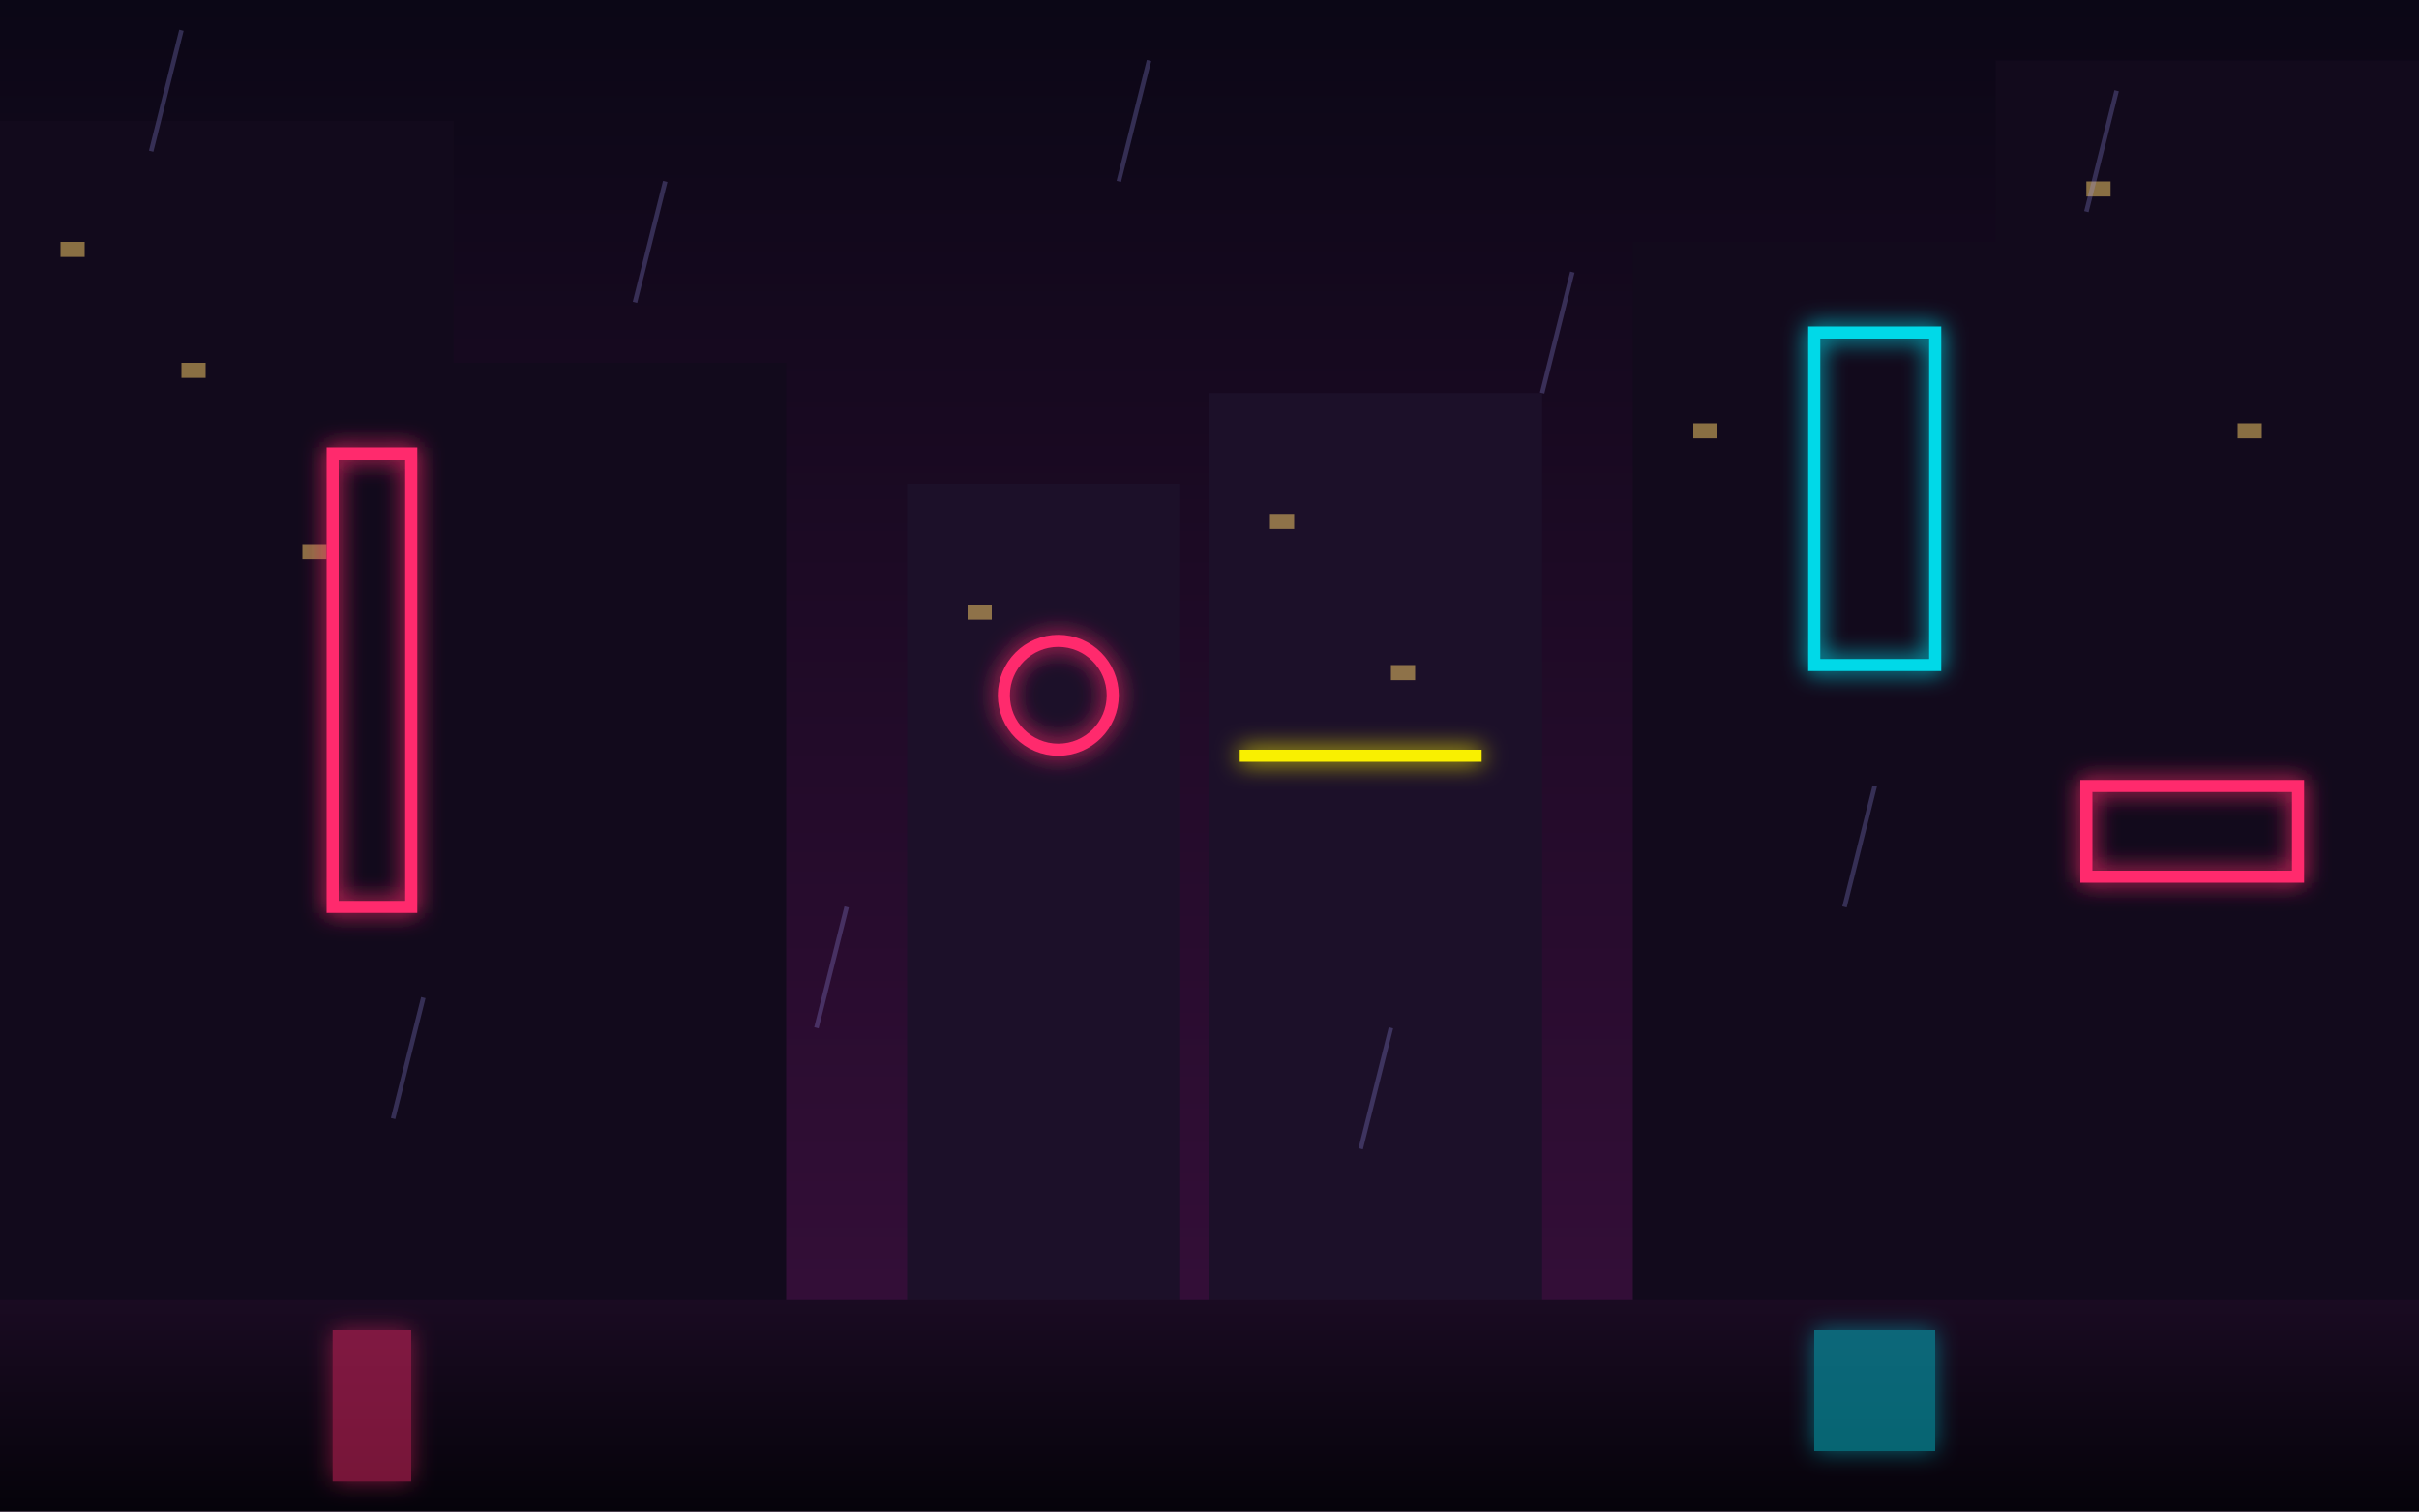
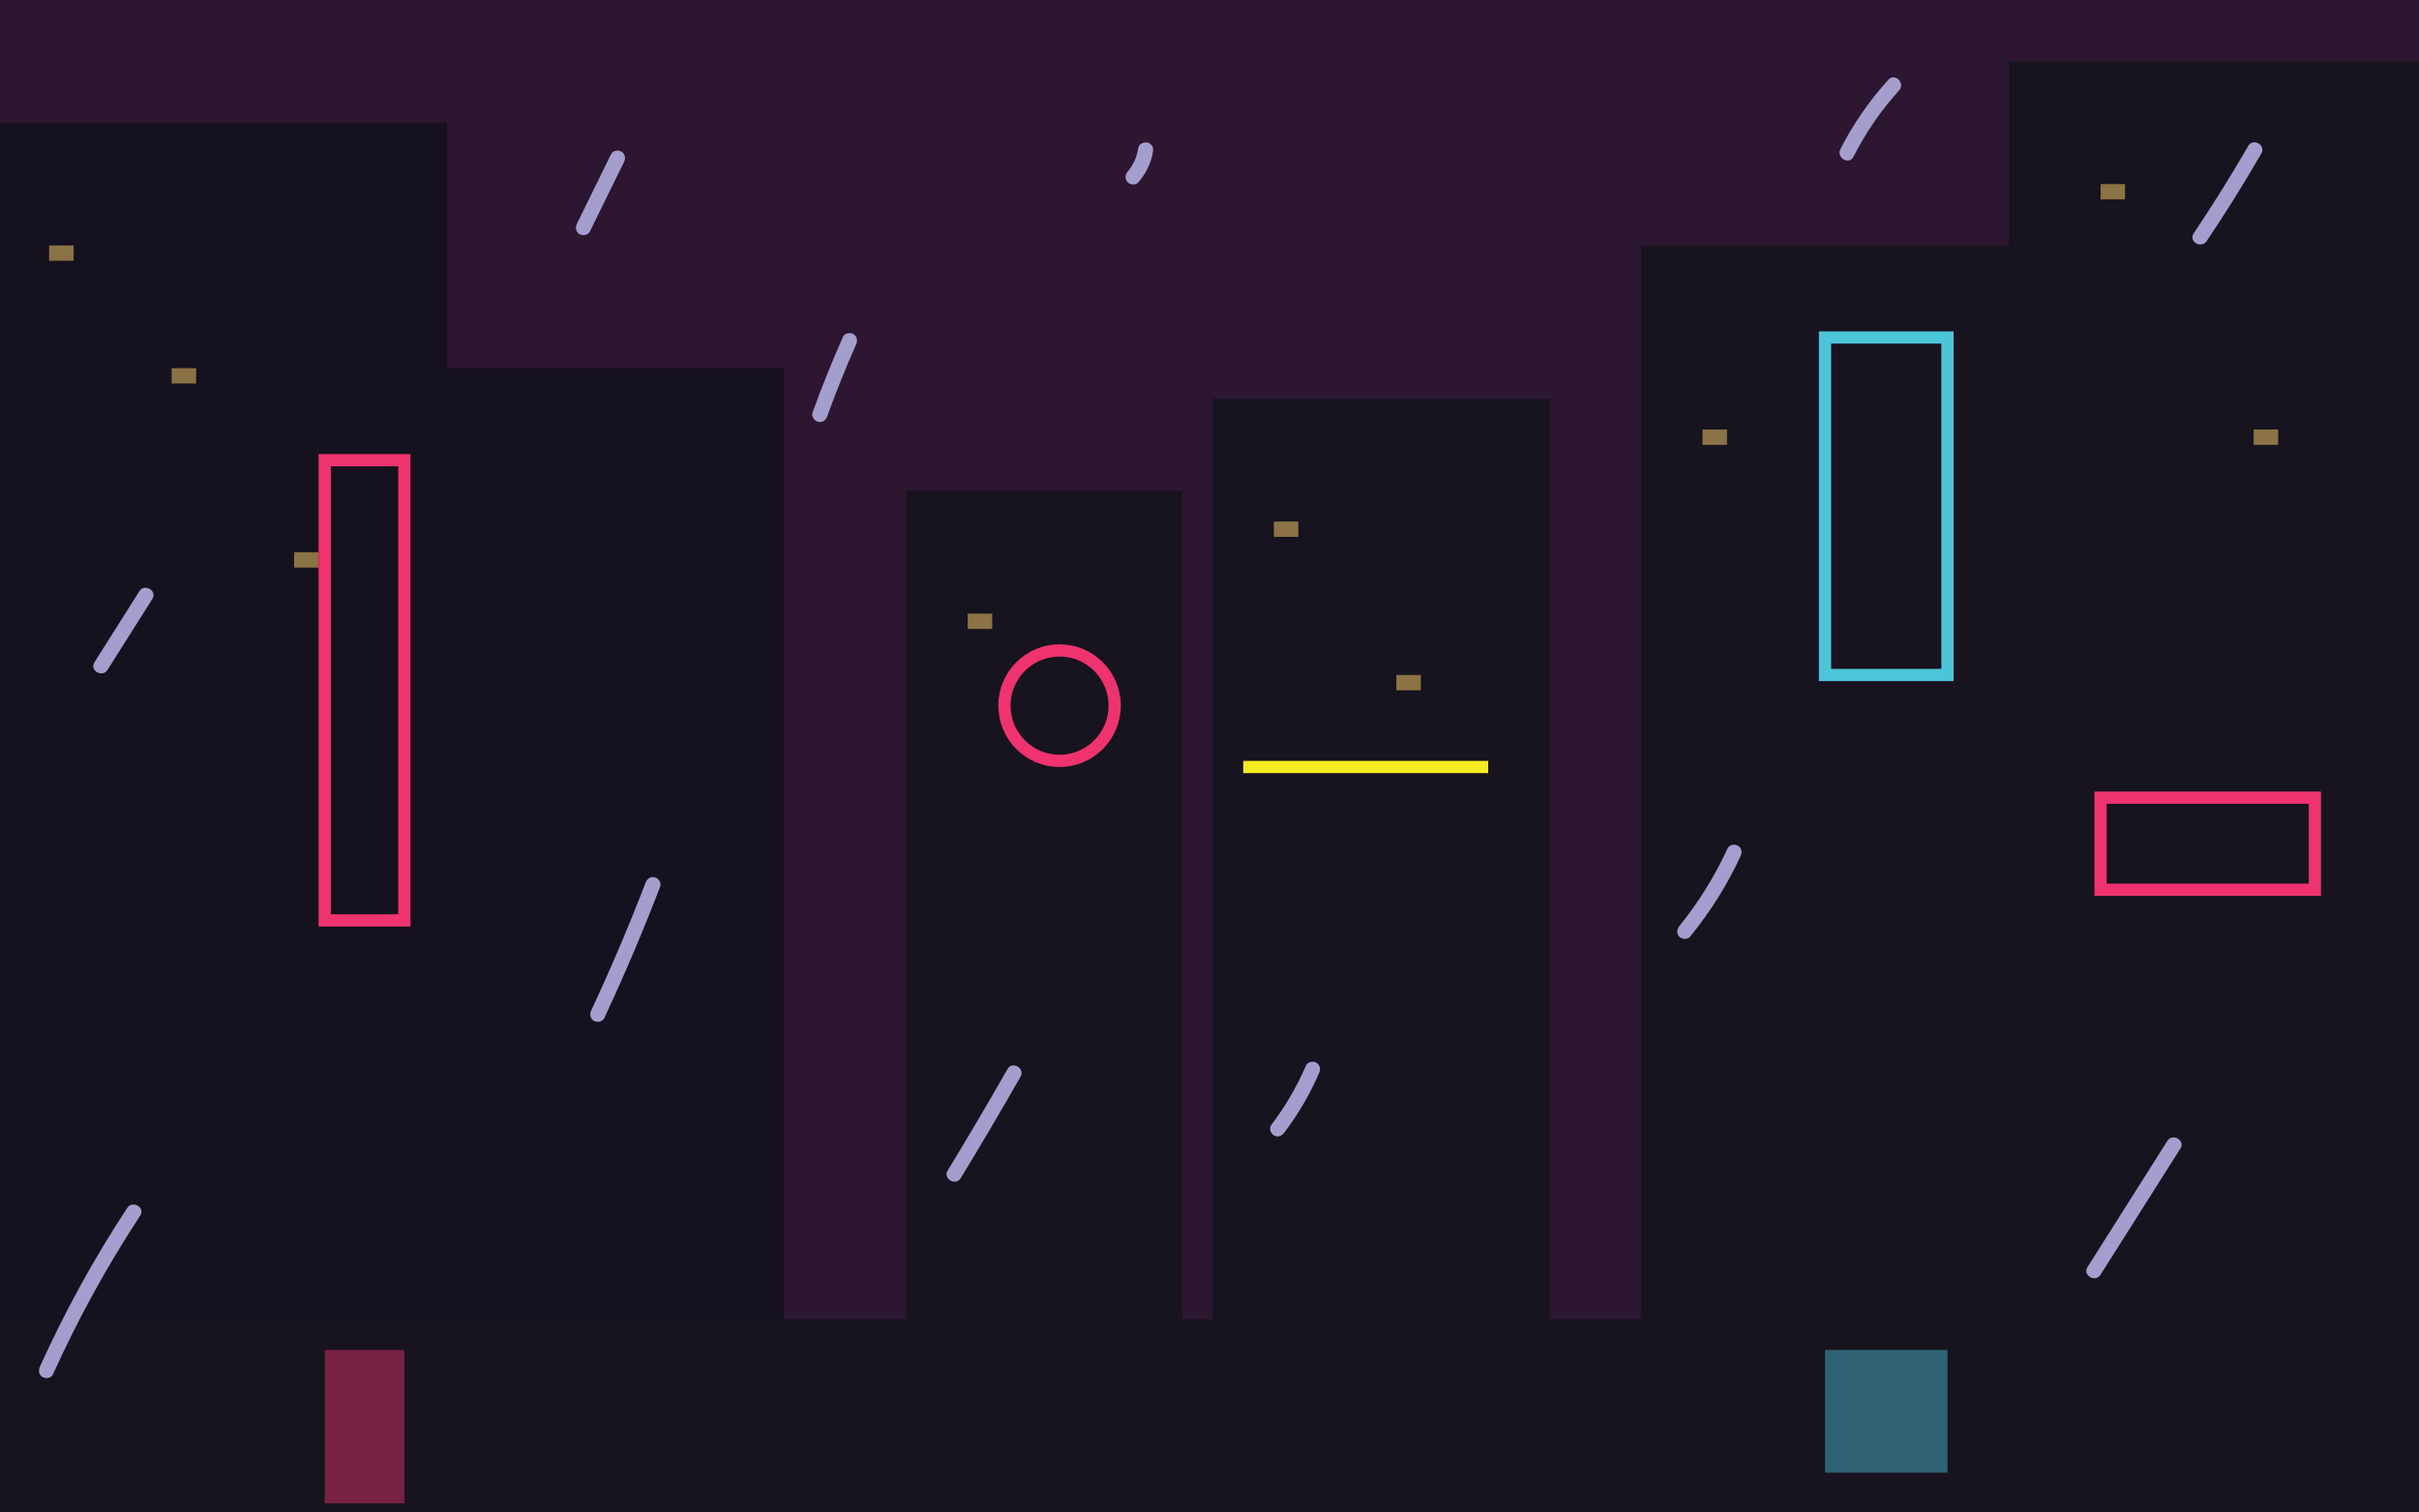
- <svg xmlns="http://www.w3.org/2000/svg" viewBox="0 0 800 500" preserveAspectRatio="xMidYMid slice">
+ <svg xmlns="http://www.w3.org/2000/svg" id="Layer_9" data-name="Layer 9" viewBox="0 0 800 500">
  <defs>
-     <linearGradient id="sky" x1="0" y1="0" x2="0" y2="1">
-       <stop offset="0" stop-color="#0b0716" />
-       <stop offset="1" stop-color="#3a0f3d" />
-     </linearGradient>
-     <linearGradient id="street" x1="0" y1="0" x2="0" y2="1">
-       <stop offset="0" stop-color="#1a0b22" />
-       <stop offset="1" stop-color="#05030a" />
-     </linearGradient>
-     <filter id="glow" x="-50%" y="-50%" width="200%" height="200%">
-       <feGaussianBlur stdDeviation="4" result="b" />
-       <feMerge>
-         <feMergeNode in="b" />
-         <feMergeNode in="SourceGraphic" />
-       </feMerge>
-     </filter>
+     <style>
+       .cls-1 {
+         stroke: #4cc5d9;
+       }
+ 
+       .cls-1, .cls-2, .cls-3 {
+         fill: none;
+         stroke-width: 4.05px;
+       }
+ 
+       .cls-4 {
+         fill: #4cc5d9;
+       }
+ 
+       .cls-2 {
+         stroke: #ee336e;
+       }
+ 
+       .cls-5 {
+         fill: #2c1630;
+       }
+ 
+       .cls-6 {
+         fill: #a49ece;
+       }
+ 
+       .cls-3 {
+         stroke: #f5eb20;
+       }
+ 
+       .cls-7 {
+         fill: #ee336e;
+       }
+ 
+       .cls-8 {
+         fill: #ffd36b;
+       }
+ 
+       .cls-9 {
+         fill: #16111e;
+       }
+ 
+       .cls-10 {
+         fill: #17131f;
+       }
+ 
+       .cls-11 {
+         opacity: .5;
+       }
+ 
+       .cls-12 {
+         opacity: .45;
+       }
+     </style>
  </defs>
-   <rect width="800" height="500" fill="url(#sky)" />
-   <g fill="#120a1c">
-     <rect x="0" y="40" width="150" height="400" />
-     <rect x="140" y="120" width="120" height="320" />
-     <rect x="540" y="80" width="130" height="360" />
-     <rect x="660" y="20" width="140" height="420" />
-     <rect x="300" y="160" width="90" height="280" fill="#1c1029" />
-     <rect x="400" y="130" width="110" height="310" fill="#1c1029" />
+   <rect class="cls-5" x="-2.67" y="-2.03" width="810.08" height="507.44" />
+   <g>
+     <rect class="cls-9" x="-4" y="40.6" width="151.89" height="405.96" />
+     <rect class="cls-9" x="137.76" y="121.79" width="121.51" height="324.76" />
+     <rect class="cls-10" x="542.8" y="81.19" width="131.64" height="365.36" />
+     <rect class="cls-10" x="664.31" y="20.3" width="141.76" height="426.25" />
+     <rect class="cls-10" x="299.78" y="162.38" width="91.13" height="284.17" />
+     <rect class="cls-10" x="401.04" y="131.94" width="111.39" height="314.62" />
  </g>
-   <g fill="#ffd36a" opacity="0.5">
-     <rect x="20" y="80" width="8" height="5" />
-     <rect x="60" y="120" width="8" height="5" />
-     <rect x="100" y="180" width="8" height="5" />
-     <rect x="690" y="60" width="8" height="5" />
-     <rect x="740" y="140" width="8" height="5" />
-     <rect x="560" y="140" width="8" height="5" />
-     <rect x="420" y="170" width="8" height="5" />
-     <rect x="460" y="220" width="8" height="5" />
-     <rect x="320" y="200" width="8" height="5" />
+   <g class="cls-11">
+     <rect class="cls-8" x="16.25" y="81.19" width="8.1" height="5.07" />
+     <rect class="cls-8" x="56.76" y="121.79" width="8.1" height="5.07" />
+     <rect class="cls-8" x="97.26" y="182.68" width="8.1" height="5.07" />
+     <rect class="cls-8" x="694.69" y="60.89" width="8.1" height="5.07" />
+     <rect class="cls-8" x="745.32" y="142.08" width="8.1" height="5.07" />
+     <rect class="cls-8" x="563.05" y="142.08" width="8.1" height="5.07" />
+     <rect class="cls-8" x="421.29" y="172.53" width="8.1" height="5.07" />
+     <rect class="cls-8" x="461.79" y="223.28" width="8.1" height="5.07" />
+     <rect class="cls-8" x="320.03" y="202.98" width="8.1" height="5.07" />
  </g>
-   <g filter="url(#glow)" fill="none" stroke-width="4">
-     <rect x="110" y="150" width="26" height="150" stroke="#ff2a6d" />
-     <rect x="600" y="110" width="40" height="110" stroke="#05d9e8" />
-     <path d="M410 250 h80" stroke="#f9f002" />
-     <circle cx="350" cy="230" r="18" stroke="#ff2a6d" />
-     <path d="M690 260 h70 v30 h-70Z" stroke="#ff2a6d" />
+   <g>
+     <rect class="cls-2" x="107.39" y="152.23" width="26.33" height="152.23" />
+     <rect class="cls-1" x="603.56" y="111.64" width="40.5" height="111.64" />
+     <path class="cls-3" d="M411.16,253.72h81.01" />
+     <ellipse class="cls-2" cx="350.41" cy="233.42" rx="18.23" ry="18.27" />
+     <path class="cls-2" d="M694.69,263.87h70.88v30.45h-70.88v-30.45Z" />
  </g>
-   <rect y="430" width="800" height="70" fill="url(#street)" />
-   <g filter="url(#glow)" opacity="0.45">
-     <rect x="110" y="440" width="26" height="50" fill="#ff2a6d" />
-     <rect x="600" y="440" width="40" height="40" fill="#05d9e8" />
+   <rect class="cls-10" x="-4" y="436.4" width="810.08" height="71.04" />
+   <g class="cls-12">
+     <rect class="cls-7" x="107.39" y="446.55" width="26.33" height="50.74" />
+     <rect class="cls-4" x="603.56" y="446.55" width="40.5" height="40.6" />
  </g>
-   <g stroke="#a7a0ff" stroke-opacity="0.25" stroke-width="1.5">
-     <path d="M60 10 l-10 40 M220 60 l-10 40 M380 20 l-10 40 M520 90 l-10 40 M700 30 l-10 40 M280 300 l-10 40 M620 260 l-10 40 M460 340 l-10 40 M140 330 l-10 40" />
-   </g>
+   <path class="cls-6" d="M202.07,51.03c-3.77,7.67-7.54,15.34-11.3,23.02-.59,1.21-.33,2.7.9,3.42,1.1.64,2.82.32,3.42-.9,3.77-7.67,7.54-15.34,11.3-23.02.59-1.21.33-2.7-.9-3.42-1.1-.64-2.82-.32-3.42.9h0Z" />
+   <path class="cls-6" d="M278.8,111.4c-3.65,8.22-7.02,16.57-10.07,25.03-.46,1.27.52,2.74,1.75,3.08,1.39.38,2.62-.47,3.08-1.75,2.91-8.05,6.09-16.01,9.57-23.83.55-1.23.36-2.69-.9-3.42-1.06-.62-2.87-.34-3.42.9h0Z" />
+   <path class="cls-6" d="M46.07,195.6c-4.94,7.82-9.89,15.65-14.83,23.47-1.72,2.73,2.6,5.24,4.32,2.52,4.94-7.82,9.89-15.65,14.83-23.47,1.72-2.73-2.6-5.24-4.32-2.52h0Z" />
+   <path class="cls-6" d="M376.45,48.91c-.12.79-.3,1.56-.52,2.33-.11.38-.24.76-.38,1.13-.07.19-.16.37-.22.56.03-.09.22-.49.08-.18-.05.11-.1.23-.15.34-.33.72-.72,1.42-1.14,2.09-.21.34-.44.66-.67.98-.05.07-.27.35-.03.04s.02-.02-.03.04c-.14.17-.28.35-.43.52-.44.51-.73,1.08-.73,1.77,0,.61.27,1.35.73,1.77.94.86,2.62,1.06,3.54,0,2.46-2.86,4.2-6.32,4.79-10.06.11-.69.11-1.3-.25-1.93-.3-.52-.9-1.01-1.49-1.15-1.2-.27-2.86.36-3.08,1.75h0Z" />
+   <path class="cls-6" d="M213.51,291.96c-5.5,14.31-11.5,28.42-17.99,42.31-.57,1.22-.34,2.7.9,3.42,1.08.63,2.85.33,3.42-.9,6.68-14.28,12.84-28.79,18.49-43.5.48-1.26-.53-2.74-1.75-3.08-1.41-.39-2.59.48-3.08,1.75h0Z" />
+   <path class="cls-6" d="M333.19,353.64c-6.43,11.28-13.02,22.47-19.78,33.55-1.68,2.75,2.64,5.27,4.32,2.52,6.76-11.09,13.35-22.27,19.78-33.55,1.6-2.8-2.72-5.32-4.32-2.52h0Z" />
+   <path class="cls-6" d="M431.93,352.44c-3.04,7.01-6.91,13.63-11.52,19.72-.82,1.08-.17,2.8.9,3.42,1.28.75,2.6.18,3.42-.9,4.61-6.09,8.48-12.71,11.52-19.72.54-1.24.37-2.68-.9-3.42-1.06-.62-2.88-.35-3.42.9h0Z" />
+   <path class="cls-6" d="M571.33,280.64c-4.23,9.17-9.56,17.84-15.94,25.68-.85,1.05-1.02,2.51,0,3.54.88.88,2.68,1.05,3.54,0,6.65-8.18,12.3-17.11,16.72-26.69.57-1.23.35-2.69-.9-3.42-1.08-.63-2.85-.33-3.42.9h0Z" />
+   <path class="cls-6" d="M743.54,48.27c-5.7,9.85-11.73,19.5-18.06,28.95-1.8,2.68,2.53,5.19,4.32,2.52,6.34-9.45,12.36-19.11,18.06-28.95,1.62-2.79-2.7-5.31-4.32-2.52h0Z" />
+   <path class="cls-6" d="M624.52,26.37c-6.27,6.91-11.64,14.63-15.87,22.96-1.45,2.86,2.86,5.4,4.32,2.52,4.04-7.95,9.09-15.34,15.09-21.94,2.16-2.38-1.37-5.92-3.54-3.54h0Z" />
+   <path class="cls-6" d="M716.77,377.41c-8.8,13.91-17.6,27.83-26.41,41.74-1.73,2.73,2.6,5.24,4.32,2.52,8.8-13.91,17.6-27.83,26.41-41.74,1.73-2.73-2.6-5.24-4.32-2.52h0Z" />
+   <path class="cls-6" d="M42.05,399.6c-10.98,16.72-20.63,34.29-28.86,52.52-.56,1.23-.35,2.69.9,3.42,1.07.63,2.86.34,3.42-.9,8.23-18.23,17.88-35.8,28.86-52.52,1.77-2.7-2.56-5.21-4.32-2.52h0Z" />
</svg>
